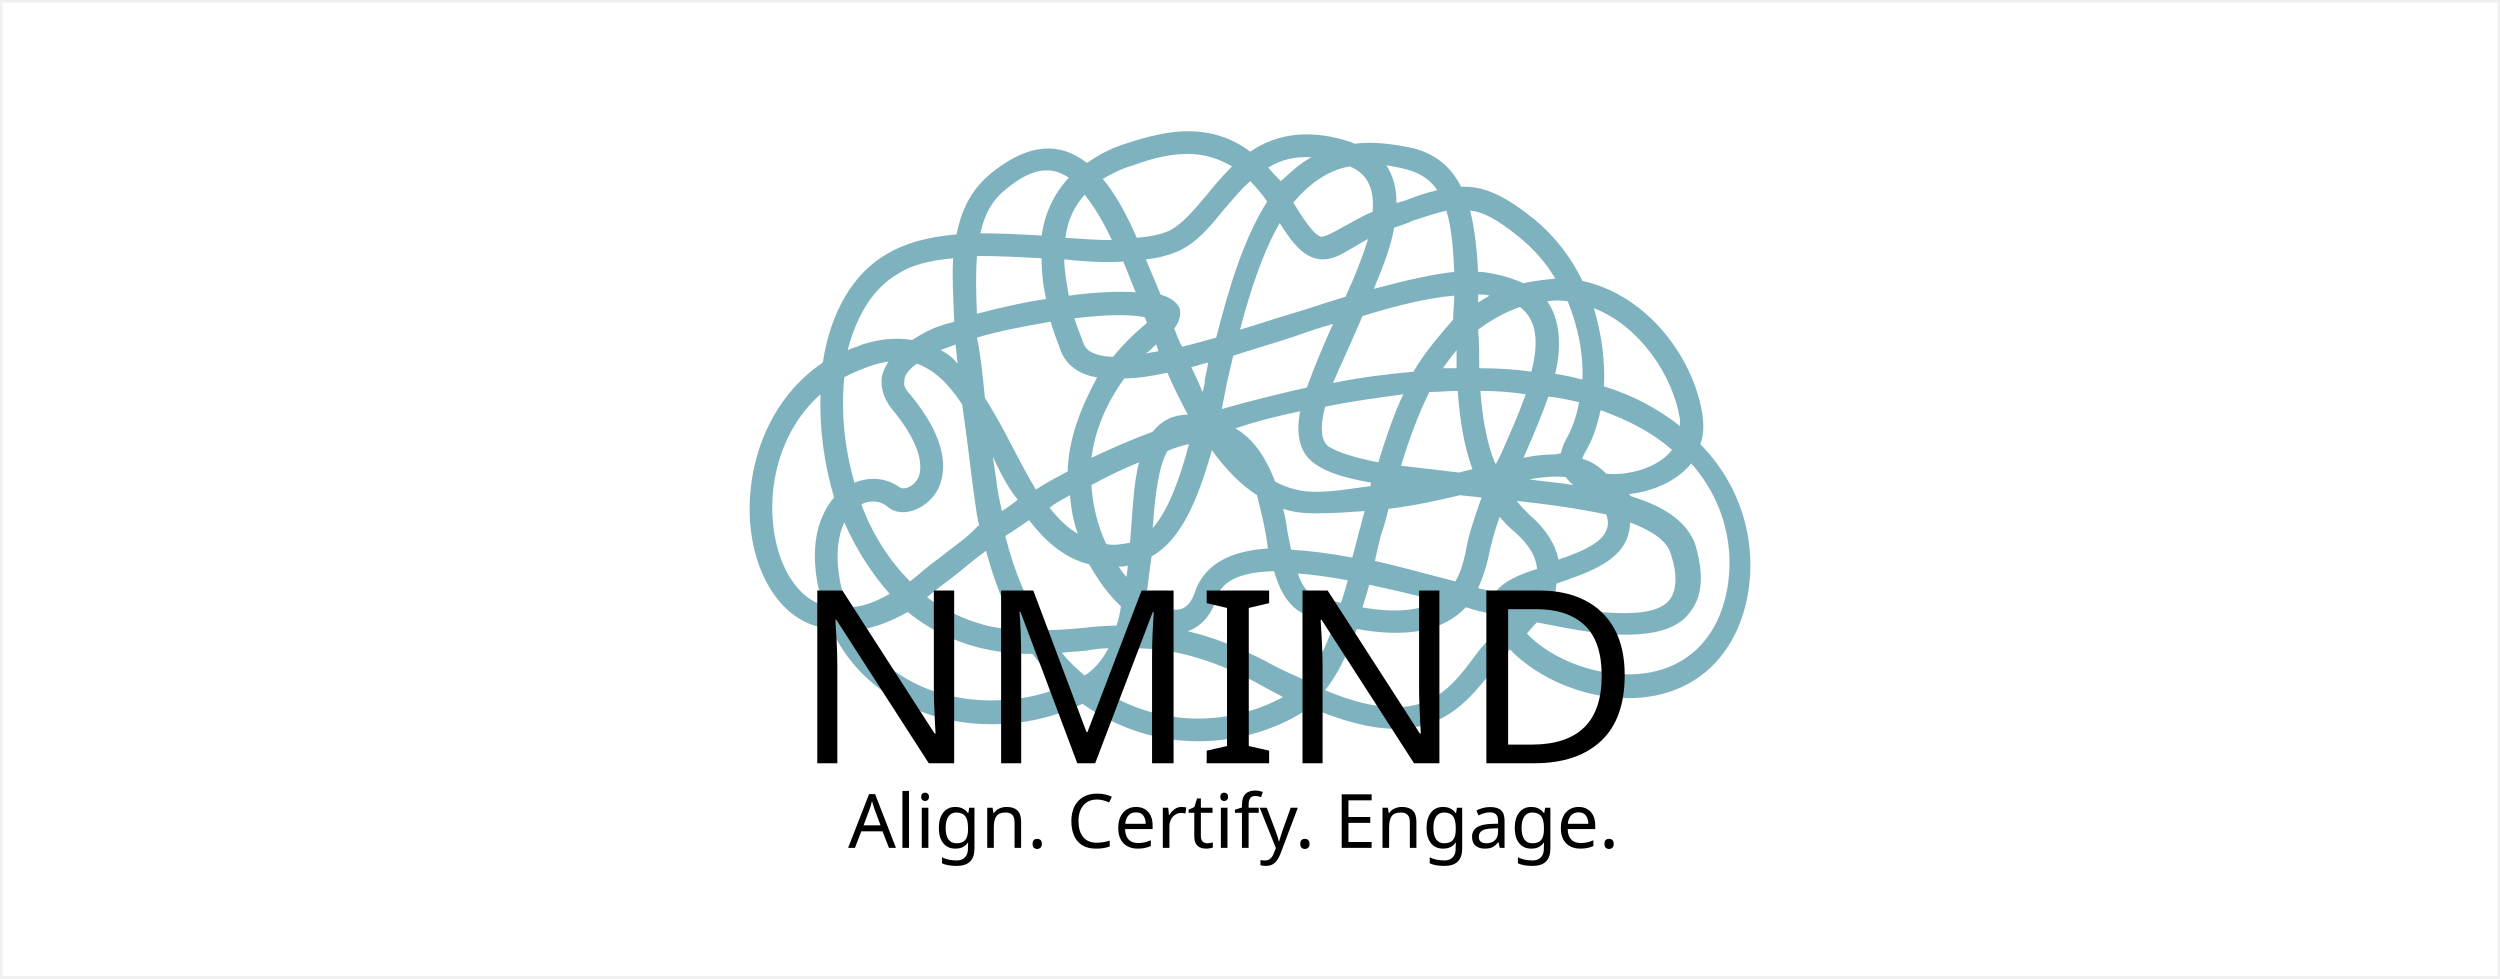
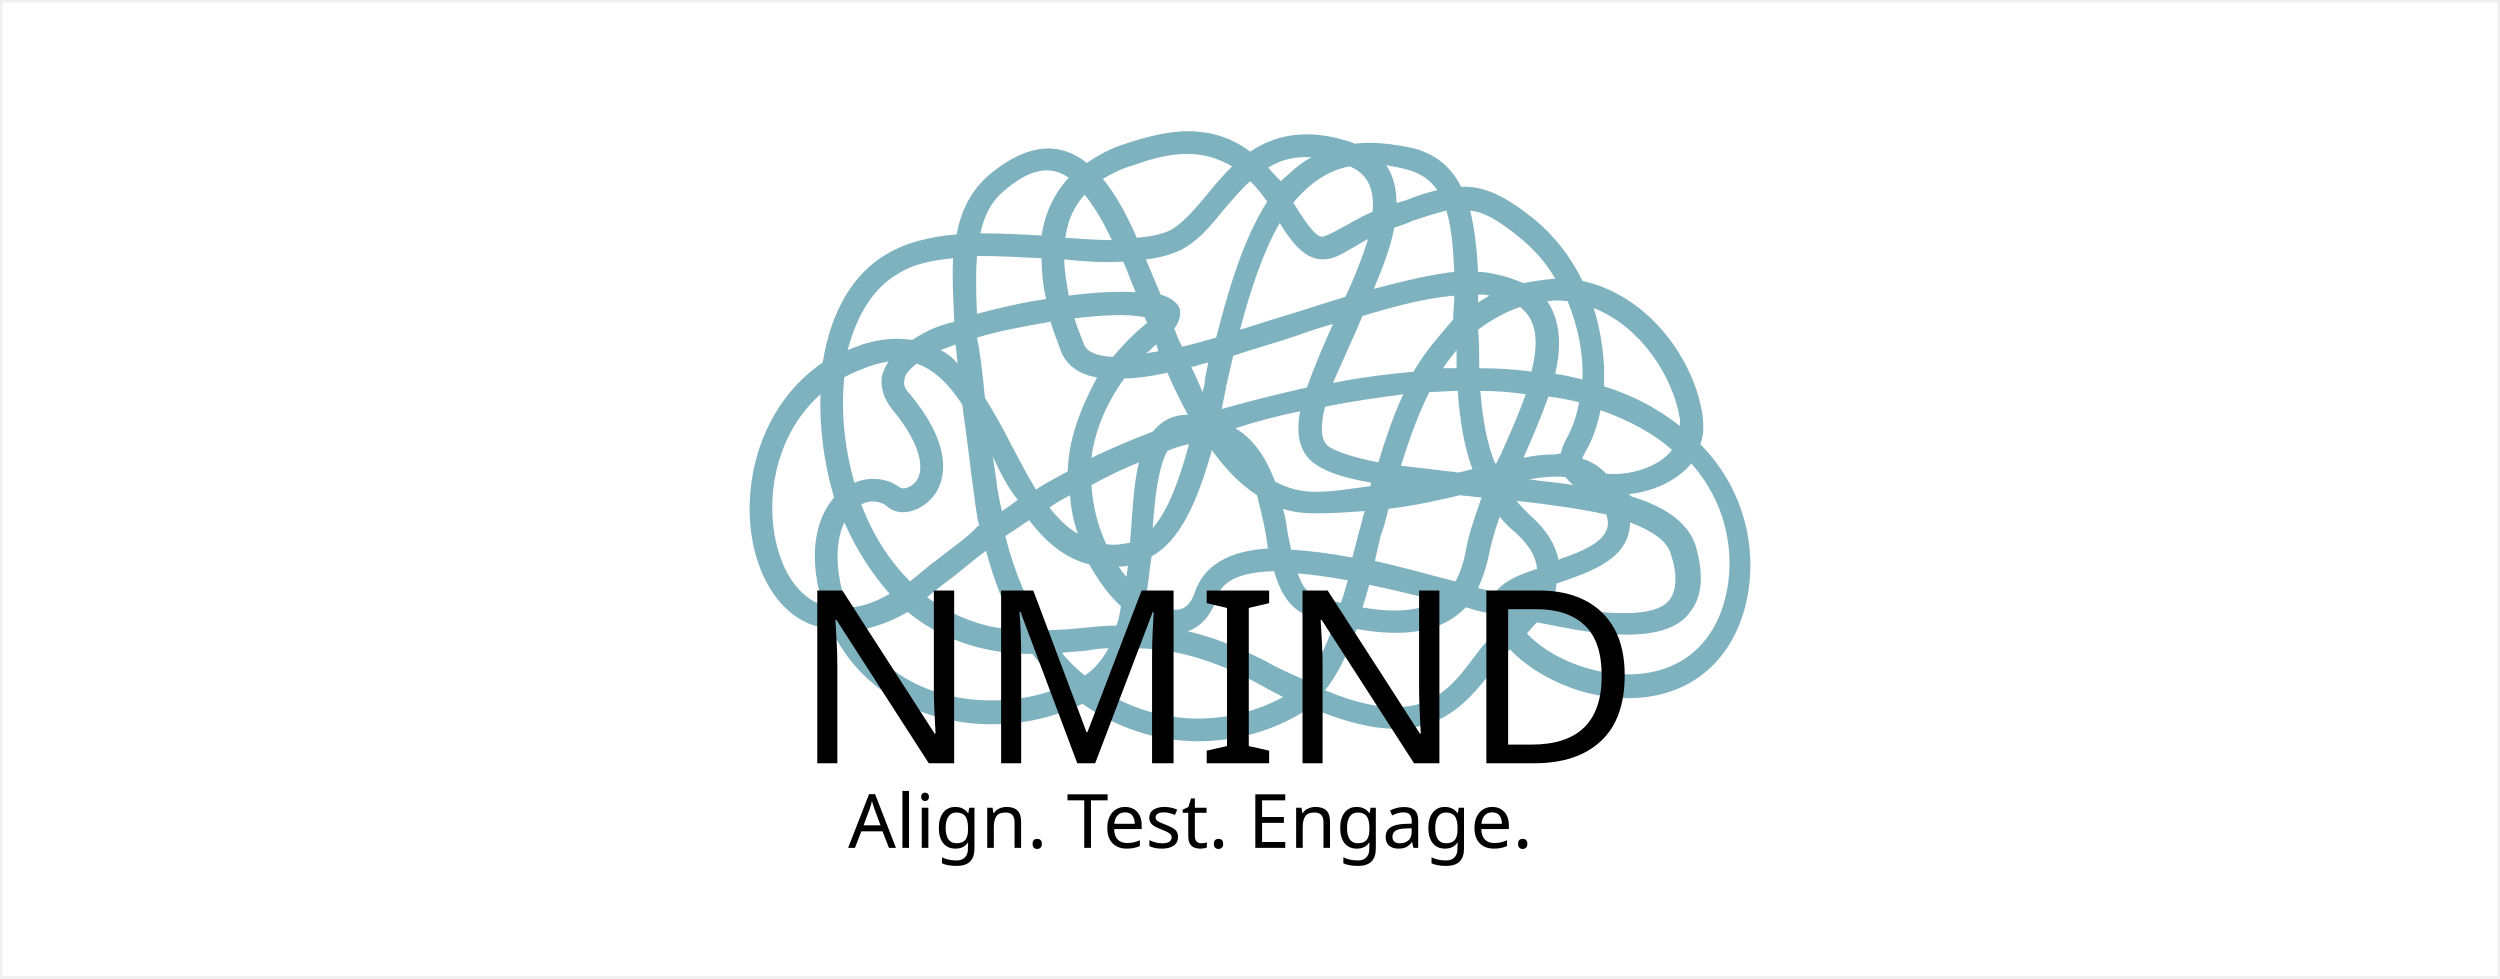
<svg xmlns="http://www.w3.org/2000/svg" version="1.1" x="0px" y="0px" viewBox="0 0 800.221 313.203" enable-background="new 0 0 100 100" xml:space="preserve" id="svg2349" width="800.221" height="313.203">
  <defs id="defs2353" />
  <rect style="opacity:1;fill:#ffffff;fill-opacity:1;stroke:none;stroke-width:1.579;stroke-miterlimit:4;stroke-dasharray:none;stroke-opacity:1" id="rect2361" width="798.643" height="311.624" x="0.789" y="0.789" />
  <path d="m 383.485,237.266 c -13.429,0 -26.131,-4.355 -37.02,-11.977 -9.073,4.355 -18.873,6.533 -29.035,6.533 -23.228,0 -42.464,-11.614 -51.174,-30.124 -1.452,-0.363 -2.903,-0.726 -4.355,-1.089 -11.251,-2.904 -19.236,-14.517 -21.413,-29.761 -2.541,-18.147 3.629,-41.738 22.865,-54.803 2.541,-16.332 9.799,-28.672 20.687,-34.842 5.444,-3.266 13.066,-5.444 22.139,-6.17 1.815,-9.073 5.444,-15.243 11.977,-20.324 11.251,-8.71 21.05,-9.436 29.761,-2.541 3.629,-2.541 7.622,-4.718 12.34,-6.17 7.622,-2.541 14.155,-3.992 19.962,-3.992 7.622,0 14.155,2.178 19.962,6.533 9.073,-6.17 19.962,-7.259 32.664,-2.903 0.726,0.363 0,0 0.726,0.363 5.807,-0.726 11.977,0 18.873,1.452 6.896,1.815 11.977,5.807 15.243,12.34 7.259,-0.363 14.155,2.903 23.591,10.525 6.17,5.081 11.614,11.977 15.243,19.599 21.413,4.718 35.931,25.406 38.471,43.189 0.363,3.266 0.363,6.17 -0.726,9.073 17.784,18.147 18.873,42.101 12.34,58.07 -6.17,14.88 -18.873,23.228 -35.568,23.228 -13.792,0 -28.672,-6.17 -37.745,-15.606 -1.089,1.089 -1.815,1.815 -2.541,2.541 -1.089,1.089 -2.178,2.904 -2.904,3.992 -6.896,8.71 -14.517,18.873 -31.213,18.873 v 0 c -7.985,0 -17.058,-2.541 -27.583,-6.896 -1.089,1.089 -2.541,1.815 -3.629,2.541 -9.436,5.444 -20.687,8.348 -31.938,8.348 z M 353.361,221.297 c 8.71,5.444 19.236,8.71 30.124,8.71 v 0 c 9.799,0 19.236,-2.541 27.22,-6.896 -2.903,-1.452 -6.17,-3.266 -9.436,-5.081 -17.421,-9.073 -29.761,-10.525 -38.471,-10.525 -2.178,5.807 -5.444,10.525 -9.436,13.792 z m 70.773,-0.363 c 8.71,3.629 15.969,5.444 22.502,5.444 v 0 c 13.066,0 19.236,-7.985 25.406,-16.332 1.089,-1.452 2.178,-2.904 3.266,-3.992 0.726,-1.089 2.178,-2.178 3.629,-3.629 -1.452,-2.178 -1.815,-3.992 -1.815,-5.807 l -0.726,-0.363 v 0 c -3.629,-0.726 -4.718,-1.089 -6.896,-1.815 h -0.363 c -7.259,7.622 -18.873,9.799 -34.842,6.896 v 0 0 c -3.266,8.71 -6.533,15.243 -10.162,19.599 z M 274.604,201.698 c 7.985,14.155 23.954,22.502 42.827,22.502 7.985,0 15.606,-1.452 22.502,-4.355 -3.266,-3.266 -6.533,-6.533 -9.436,-10.525 v 0 c -6.533,0 -11.977,-0.726 -17.784,-2.178 -7.985,-2.178 -15.606,-5.807 -22.139,-11.251 v 0 0 c -5.807,3.266 -10.888,5.081 -15.969,5.807 z m 105.615,0.363 c 7.985,1.815 15.969,5.081 24.68,9.436 4.355,2.541 8.71,4.355 12.703,6.17 3.629,-3.992 6.533,-9.799 9.436,-18.147 -2.903,-0.726 -5.444,-1.452 -7.622,-2.178 -6.896,-2.178 -9.799,-8.348 -11.614,-14.517 -14.155,0.363 -17.421,5.081 -18.51,9.073 -1.815,5.444 -5.081,8.71 -9.073,10.162 z m -40.286,6.896 c 2.178,2.903 4.718,5.081 7.259,7.259 2.904,-1.815 5.444,-4.718 7.622,-8.71 -2.541,0 -4.718,0.363 -6.896,0.726 -2.903,0.363 -5.444,0.363 -7.985,0.726 z m 148.804,-6.17 c 7.622,7.985 20.687,13.066 32.664,13.066 7.985,0 22.139,-2.541 29.035,-18.873 5.444,-13.429 4.718,-33.027 -9.073,-48.634 -4.718,5.807 -12.703,9.073 -19.962,9.799 l 0.726,0.726 c 11.977,3.629 18.51,9.073 20.687,15.969 2.541,9.073 2.178,15.969 -1.815,21.05 -3.629,5.081 -10.525,7.259 -20.687,7.259 -7.259,0 -14.155,-1.089 -28.672,-3.992 v 0 h 0.363 c -1.815,1.815 -2.541,2.904 -3.266,3.629 z M 321.786,171.575 c 2.904,11.614 7.259,21.776 12.703,30.124 4.355,0 8.348,-0.363 12.34,-0.726 3.266,-0.363 6.896,-0.726 10.525,-0.726 0.726,-1.815 1.089,-3.992 1.452,-6.17 -3.992,-3.629 -7.259,-8.348 -10.162,-13.429 v 0 c -7.259,-1.815 -13.429,-6.533 -19.236,-14.155 -2.178,1.452 -4.718,3.266 -7.622,5.081 z m -25.043,19.599 c 5.444,3.992 11.251,6.896 17.784,8.71 3.629,1.089 7.622,1.452 11.251,1.815 -4.355,-7.259 -7.622,-15.969 -10.162,-25.406 -3.992,2.904 -7.259,5.807 -10.525,8.348 -2.904,2.178 -5.807,4.355 -8.348,6.533 z m 68.232,9.073 c 0.726,0 1.452,0 2.178,0 -0.726,-0.363 -1.089,-0.726 -1.815,-1.089 -0.363,1.089 -0.363,1.089 -0.363,1.089 z m 131.02,-6.896 c 10.162,2.178 17.784,2.904 23.954,2.904 7.622,0 12.34,-1.452 14.517,-4.355 2.178,-2.904 2.541,-7.985 0.363,-14.517 -1.089,-3.992 -5.444,-7.259 -13.066,-10.162 0,1.815 -0.363,3.629 -1.089,5.444 -3.266,7.622 -13.066,10.888 -22.502,14.155 0,2.178 -0.726,4.355 -2.178,6.533 z m -59.885,1.089 c 10.525,1.815 18.51,1.089 23.954,-2.178 -7.259,-1.815 -14.88,-3.629 -21.776,-5.081 -0.726,2.541 -1.452,5.081 -2.178,7.259 z m -69.321,-3.266 c 3.266,2.541 6.533,3.992 9.436,3.992 v 0 c 1.089,0 4.355,0 6.17,-5.444 2.903,-8.71 10.888,-13.429 23.591,-14.155 v 0 0 c -0.363,0 0,0 -0.726,-3.992 -0.726,-4.355 -1.815,-8.71 -2.903,-13.066 -5.081,-3.266 -9.799,-7.985 -14.517,-14.517 v 0.363 0 c -4.718,16.695 -10.162,28.672 -19.236,33.753 v 0 c -0.726,4.718 -1.089,9.073 -1.815,13.066 z m -96.541,-23.954 c -2.178,4.718 -3.629,12.703 0.363,25.769 0,0.363 0.363,1.089 0.363,1.452 4.355,0 8.71,-1.452 13.792,-4.355 -5.444,-6.17 -10.525,-13.792 -14.517,-22.865 z m -7.622,-41.012 c -13.066,11.614 -17.058,29.398 -14.88,43.915 1.815,11.977 7.622,21.05 15.606,23.591 -5.807,-19.599 -0.363,-29.761 3.629,-34.479 v 0 0 c -3.266,-10.888 -4.718,-22.502 -4.355,-33.027 z m 152.796,57.344 c 1.452,4.355 3.266,6.533 6.17,7.259 1.815,0.726 4.718,1.452 7.622,2.178 0.726,-2.178 1.452,-4.355 2.178,-7.259 -6.17,-1.089 -11.251,-1.815 -15.969,-2.178 z m 71.862,7.985 c 0.363,0 0.726,0.363 1.089,0.363 0.363,-0.363 0.726,-0.726 0.726,-1.452 -0.363,0.363 -1.089,0.726 -1.815,1.089 z m -14.155,-3.266 c 1.815,0.363 3.629,0.726 5.444,1.452 2.541,-3.629 7.622,-5.807 13.429,-7.622 -0.363,-3.992 -2.541,-7.622 -6.896,-11.614 -1.815,-1.452 -3.629,-3.266 -5.081,-5.081 -1.815,5.081 -2.903,9.436 -3.629,13.066 -0.726,3.266 -1.815,6.533 -3.266,9.799 z m -33.027,-8.71 c 8.348,1.815 17.058,4.355 25.769,6.533 1.452,-2.541 2.541,-5.807 3.266,-9.436 0.726,-4.718 2.541,-10.162 5.081,-17.421 l -6.896,-0.726 c -6.17,1.452 -13.792,3.266 -22.865,4.355 -0.726,2.903 -1.452,5.807 -2.541,8.71 -1.815,7.622 0,0 -1.815,7.985 z m -164.41,-18.147 c 3.629,9.799 9.073,18.147 15.606,24.68 2.903,-2.178 5.444,-4.718 9.073,-7.259 3.992,-3.266 9.073,-6.533 12.703,-10.525 v 0 h 0.363 c -1.089,-4.355 -1.452,-9.073 -2.178,-13.792 -1.089,-9.073 -2.178,-17.421 -3.266,-25.043 -4.718,-7.259 -9.436,-11.251 -14.517,-13.066 -2.541,1.815 -3.992,3.629 -3.992,5.444 -0.363,1.452 0.363,2.904 1.815,4.355 12.34,14.88 11.614,24.68 9.073,30.124 -2.541,5.081 -7.622,7.622 -11.251,7.622 -2.178,0 -3.992,-0.726 -5.081,-1.815 -2.178,-1.815 -5.444,-2.178 -8.348,-0.726 z m 82.387,19.962 c 0.726,1.089 1.452,2.178 2.541,3.266 0,-1.089 0.363,-2.178 0.363,-3.629 -0.363,0 0.363,0 0,0 -0.726,0.363 -2.541,0.363 -2.904,0.363 z m 127.391,-21.05 c 1.089,1.452 2.541,2.903 3.992,4.355 5.444,4.718 8.348,9.436 9.436,14.517 l 0.726,-0.363 v 0 c 6.533,-2.178 13.066,-5.081 14.517,-9.073 0.726,-1.452 0.726,-2.904 0,-5.081 -8.348,-1.815 -18.51,-3.266 -28.672,-4.355 z M 413.246,175.93 c 5.444,0.363 11.977,1.089 19.599,2.541 0.726,-2.541 1.452,-5.444 2.178,-8.348 0.726,-2.178 1.089,-4.355 1.815,-6.533 -5.081,0.363 -10.162,0.726 -15.243,0.726 h -0.726 c -3.629,0 -6.896,-0.363 -10.162,-1.452 0.726,2.541 1.089,5.081 1.452,7.622 0.363,1.815 0.726,3.629 1.089,5.444 z m -59.159,-1.815 c 1.452,0.363 3.266,0.363 5.081,0 0.726,0 1.815,-0.363 2.541,-0.363 v 0 c 0.726,-8.71 1.089,-19.236 2.903,-25.769 -5.444,2.178 -10.525,4.718 -15.243,7.259 0.363,6.17 1.815,12.703 4.718,18.873 z m -18.147,-11.614 c 2.904,3.629 5.807,6.533 9.073,8.348 -1.452,-3.992 -2.178,-7.985 -2.541,-12.34 -2.541,1.452 -4.718,2.541 -6.533,3.992 z m 37.745,-18.147 c -2.904,5.081 -3.992,14.517 -4.718,24.68 5.081,-5.807 8.71,-15.969 11.614,-26.857 -2.178,0.363 -4.355,1.089 -6.896,2.178 z m -55.892,1.815 c 0.363,2.541 0.726,4.718 1.089,7.259 0.363,3.629 1.089,6.896 1.815,10.162 1.815,-1.089 3.629,-2.541 5.081,-3.629 -3.266,-3.992 -5.807,-9.073 -7.985,-13.792 z m 90.371,7.985 c 3.992,2.178 8.348,3.266 12.703,3.266 h 0.363 c 5.807,0 11.614,-1.089 17.421,-1.815 0,-0.363 0.363,-1.815 0.363,-1.815 v 0 0.726 c -8.348,-1.452 -14.155,-3.266 -17.784,-5.807 -6.17,-3.992 -6.17,-11.251 -5.081,-17.058 -7.259,1.452 -14.155,3.266 -20.687,5.444 7.259,4.355 10.525,11.614 12.703,17.058 z m -92.912,-26.857 c 2.904,4.718 5.807,9.799 8.348,14.88 2.541,4.718 5.081,9.799 7.985,14.517 3.266,-2.178 6.896,-3.992 10.162,-5.807 v 0 c 0.363,-10.162 3.629,-19.236 9.436,-30.124 v 0 h -0.363 c -5.807,-1.089 -9.436,-3.992 -11.251,-8.348 -1.089,-3.266 -2.541,-6.533 -3.266,-9.436 -8.348,1.452 -16.332,2.904 -23.591,5.081 1.089,5.081 1.815,11.614 2.541,19.236 z m -27.583,28.672 c 0.363,0 1.089,0.363 1.452,0.363 1.452,0 3.629,-1.089 4.718,-3.266 1.089,-2.178 2.541,-9.073 -8.348,-22.139 -2.541,-3.266 -3.629,-6.533 -3.266,-10.162 0.363,-1.815 1.089,-3.266 2.178,-5.081 -1.815,0.363 -3.629,0.726 -5.807,1.452 -2.904,1.089 -5.807,2.178 -8.348,3.629 -1.089,10.888 0,22.502 3.266,33.753 5.081,-2.178 10.888,-1.452 14.88,1.815 z m 201.793,-2.541 c 4.718,0.726 9.799,1.089 14.155,1.815 -1.089,-0.726 -1.815,-1.815 -2.541,-2.541 -3.266,-0.363 -7.622,0 -11.614,0.726 z m 24.68,-1.815 c 6.896,0.726 16.695,-1.815 21.05,-7.622 -6.17,-5.444 -13.792,-9.436 -22.865,-12.703 -1.089,5.081 -2.541,9.436 -4.718,13.066 -0.363,0.726 -1.089,1.815 -1.089,2.541 2.903,0.726 5.444,2.541 7.622,4.718 z m -65.692,-2.541 c 6.17,0.726 12.703,1.452 18.51,2.178 1.452,-0.363 2.903,-0.726 4.355,-1.089 v 0 c -2.541,-6.896 -3.992,-14.88 -4.718,-25.043 -2.903,0 -6.17,0.363 -9.073,0.363 -3.266,6.533 -6.17,14.155 -9.073,23.591 z m 25.406,-23.954 c 0.726,9.436 2.178,17.058 4.718,23.228 0,0 0,0 0.363,0 l 1.452,-2.903 c 2.904,-6.533 5.807,-13.066 7.985,-19.236 -4.718,-0.726 -9.436,-1.089 -14.517,-1.089 z m -49.722,5.081 c -2.541,10.162 0.363,11.977 1.089,12.703 2.903,1.815 8.348,3.629 15.969,5.081 2.541,-8.348 5.081,-15.606 7.985,-21.776 -7.985,1.089 -16.332,2.178 -25.043,3.992 z m -64.24,-9.073 c -5.807,7.985 -9.436,16.695 -10.525,25.406 6.17,-2.904 12.703,-5.807 19.599,-8.348 2.903,-3.629 6.533,-5.444 11.251,-5.444 -2.178,-3.992 -4.355,-8.348 -6.533,-13.429 -5.081,1.089 -9.799,1.815 -13.792,1.815 z m 135.738,5.807 c -2.178,6.17 -5.081,13.066 -7.985,19.599 3.266,-0.726 6.896,-1.089 10.162,-1.089 l 1.815,-0.363 v 0 c 0.363,-1.452 0.726,-2.903 1.815,-4.718 1.815,-3.266 3.266,-7.259 3.992,-11.614 -2.903,-0.726 -6.533,-1.452 -9.799,-1.815 z m 17.784,-3.266 c 9.436,2.904 17.421,7.259 24.317,12.703 0,-0.726 0,-1.452 0,-2.178 -2.178,-13.792 -12.703,-29.761 -27.583,-35.568 2.541,8.348 3.629,16.695 3.266,25.043 z m -122.31,7.259 v 0 c 8.71,-2.541 17.784,-4.718 27.22,-6.896 2.178,-6.17 5.081,-13.066 8.348,-20.324 -3.992,1.089 -8.348,2.541 -12.34,3.992 -6.533,2.178 -13.066,3.992 -19.599,6.17 -0.726,3.266 -1.452,6.17 -2.178,9.436 -0.363,2.541 -1.089,5.081 -1.452,7.622 z m -9.799,-13.429 c 1.452,2.903 2.541,5.444 3.629,7.985 0.363,-1.452 0.726,-2.541 0.726,-3.992 0.363,-1.815 0.726,-3.629 1.089,-5.444 v 0 0 c -1.815,0.363 -3.629,1.089 -5.444,1.452 z m 54.803,-16.332 c -0.726,1.815 -1.452,3.266 -2.178,5.081 -2.541,5.807 -5.081,11.251 -7.259,16.332 9.073,-1.815 17.784,-2.903 26.131,-3.629 h -0.363 c 3.992,-6.896 9.073,-12.34 12.703,-16.695 v -0.363 c 0,-2.541 0.363,-4.718 0.363,-7.259 -9.073,0.726 -19.962,3.629 -29.398,6.533 z m 61.699,18.51 c 2.903,0.363 5.807,1.089 8.71,1.815 0.363,-8.348 -1.452,-17.058 -4.718,-25.043 -2.178,-0.363 -4.355,-0.363 -6.533,0 5.081,7.259 3.992,17.058 2.541,23.228 z m -24.317,-1.815 c 5.807,0 11.614,0.363 16.695,1.089 3.266,-12.703 0,-17.784 -3.629,-20.687 -4.355,1.452 -9.073,3.992 -13.429,7.259 0.363,3.992 0.363,7.985 0.363,12.34 z m -7.259,-5.807 c -1.452,1.815 -2.904,3.629 -4.355,5.807 1.452,0 2.904,0 4.355,0 0,-1.815 0,-3.992 0,-5.807 z m -165.136,0 c 2.178,1.089 3.992,2.541 5.444,4.355 -0.363,-2.178 -0.363,-4.355 -0.726,-6.17 -1.452,0.726 -2.903,1.089 -4.718,1.815 z m 42.827,-10.162 c 0.726,2.541 1.815,5.081 2.904,7.985 0.363,1.089 1.452,3.992 9.436,4.355 3.266,-3.992 6.896,-7.622 10.888,-10.888 l -0.726,-1.815 c -5.444,-1.089 -13.429,-0.726 -22.502,0.363 z m 26.131,8.348 c -1.089,1.089 -2.178,2.178 -3.266,2.904 1.452,-0.363 2.541,-0.363 3.992,-0.726 -0.726,-2.178 -0.363,-1.452 -0.726,-2.178 z m -64.966,-27.583 c -7.622,0.726 -13.429,2.178 -17.784,5.081 -7.622,4.355 -13.066,13.066 -15.969,24.317 1.452,-0.726 3.266,-1.089 4.718,-1.815 5.807,-1.815 10.888,-2.178 15.606,-1.452 v 0 h 0.363 c 3.629,-2.178 6.17,-3.992 13.429,-5.807 v 0 0 c -0.363,-8.348 -0.726,-14.88 -0.363,-20.324 z m 70.773,22.502 c 0.726,1.815 1.452,3.992 2.541,5.807 3.266,-0.726 6.896,-1.815 10.888,-2.903 3.992,-15.606 8.71,-31.576 16.332,-43.552 -1.815,-2.541 -3.629,-4.718 -5.444,-6.533 -3.266,2.904 -5.807,6.17 -8.71,9.436 -4.355,5.444 -8.71,10.525 -14.517,13.066 -2.541,1.089 -6.17,2.178 -10.162,2.541 1.452,3.629 3.266,7.622 4.718,11.251 2.178,0.726 5.081,1.815 6.17,4.718 0.363,2.178 -0.363,4.355 -1.815,6.17 z m 33.753,-33.753 c -5.444,9.436 -9.436,21.776 -12.703,34.116 5.081,-1.452 10.162,-3.266 15.243,-4.718 6.17,-1.815 12.34,-3.992 18.51,-5.807 2.904,-6.17 5.444,-12.703 7.259,-18.51 -2.178,1.089 -3.629,2.178 -5.081,2.904 -3.629,2.178 -6.17,3.629 -9.436,3.629 -5.081,0 -9.073,-3.992 -13.792,-11.614 z m -96.904,10.525 c -0.363,4.718 -0.363,10.888 0,18.51 6.896,-1.815 14.517,-3.629 22.139,-4.718 -1.089,-4.718 -1.452,-9.073 -1.452,-13.066 -6.896,-0.363 -14.155,-0.726 -20.687,-0.726 z m 160.418,12.34 c 0,0.726 0,1.815 0,2.541 1.089,-0.726 2.541,-1.452 3.629,-2.178 -1.089,-0.363 -2.178,-0.363 -3.629,-0.363 z M 340.659,83.018 c 0,3.629 0.726,7.259 1.452,11.614 7.985,-1.089 15.606,-1.452 21.413,-1.089 -1.452,-3.266 -2.541,-6.533 -3.992,-9.799 -6.17,0.363 -12.34,0 -18.873,-0.726 z m 105.615,-10.162 c -1.089,6.17 -3.629,12.703 -6.533,19.599 10.888,-2.903 19.236,-4.718 25.769,-5.444 -0.363,-6.533 -0.726,-13.792 -2.541,-19.599 -2.903,0.726 -6.533,1.815 -10.888,3.266 -2.178,1.089 -3.629,1.452 -5.807,2.178 z m 26.857,14.155 c 1.815,0 3.629,0.363 5.444,0.726 3.629,0.726 6.533,1.815 9.073,2.904 v 0 0 c 3.266,-0.726 6.533,-1.089 10.162,-1.452 -2.903,-5.081 -6.896,-9.436 -11.251,-13.066 -7.622,-6.17 -11.977,-8.348 -15.969,-8.71 1.452,5.807 2.178,12.703 2.541,19.599 z M 341.022,76.122 c 5.444,0.363 10.525,0.726 14.88,0.726 -2.903,-6.17 -5.807,-10.888 -8.71,-14.517 -3.266,3.629 -5.444,7.985 -6.17,13.792 z m 11.977,-18.873 c 3.629,4.355 7.259,10.525 10.888,18.873 4.355,-0.363 7.622,-1.089 10.162,-2.178 3.992,-1.815 7.985,-6.533 11.977,-11.251 2.541,-3.266 5.444,-6.533 8.348,-9.436 -4.355,-2.541 -9.073,-3.992 -14.155,-3.992 -5.081,0 -10.525,1.089 -17.421,3.629 -3.992,1.089 -7.259,2.903 -9.799,4.355 z m 60.973,7.622 c 2.903,4.718 6.896,10.888 9.073,10.888 1.089,0 3.266,-1.089 5.807,-2.541 2.903,-1.452 6.17,-3.629 10.525,-5.444 0.726,-9.436 -3.266,-12.703 -7.259,-14.517 -6.533,1.089 -12.703,5.081 -18.147,11.614 z m -80.572,10.525 v 0 c 1.089,-7.259 3.992,-13.429 8.71,-18.51 -5.807,-3.992 -11.977,-2.903 -19.599,3.266 -4.718,3.629 -7.259,7.985 -8.71,14.517 6.17,0 13.429,0.363 19.599,0.726 z m 110.333,-22.502 c 2.178,3.266 3.266,7.259 3.266,11.977 h 0.363 v 0 c 0,0 0,0 2.541,-0.726 3.629,-1.452 6.896,-2.541 10.162,-3.266 -2.178,-3.266 -5.444,-5.444 -9.436,-6.533 -2.541,-0.726 -4.718,-1.089 -6.896,-1.452 z m -33.753,5.081 v 0 c 3.266,-2.903 6.17,-5.807 9.799,-7.622 -5.081,-0.363 -9.799,0.726 -13.792,3.266 1.089,1.452 2.541,2.903 3.992,4.355 z" id="path2343" style="opacity:0.5;fill:#006680;stroke-width:3.629" />
  <text xml:space="preserve" style="font-style:normal;font-variant:normal;font-weight:normal;font-stretch:normal;font-size:145.175px;line-height:1.25;font-family:'Open Sans';-inkscape-font-specification:'Open Sans';letter-spacing:0px;word-spacing:0px;fill:#000000;fill-opacity:1;stroke:none;stroke-width:3.629" x="254.084" y="244.304" id="text2359">
    <tspan x="254.084" y="244.304" style="font-style:normal;font-variant:normal;font-weight:300;font-stretch:normal;font-size:77.427px;line-height:1.25;font-family:Montserrat;-inkscape-font-specification:'Montserrat Light';fill:#000000;stroke-width:3.629" id="tspan854">NMIND</tspan>
  </text>
  <text xml:space="preserve" style="font-style:normal;font-variant:normal;font-weight:normal;font-stretch:normal;font-size:145.175px;line-height:1.25;font-family:'Open Sans';-inkscape-font-specification:'Open Sans';letter-spacing:0px;word-spacing:0px;fill:#000000;fill-opacity:1;stroke:none;stroke-width:3.629" x="271.471" y="271.403" id="text2359-3">
-     <tspan x="271.471" y="271.403" style="font-style:normal;font-variant:normal;font-weight:300;font-stretch:normal;font-size:24px;line-height:1.25;font-family:Montserrat;-inkscape-font-specification:'Montserrat Light';fill:#000000;stroke-width:3.629" id="tspan854-6">Align. Certify. Engage.</tspan>
+     <tspan x="271.471" y="271.403" style="font-style:normal;font-variant:normal;font-weight:300;font-stretch:normal;font-size:24px;line-height:1.25;font-family:Montserrat;-inkscape-font-specification:'Montserrat Light';fill:#000000;stroke-width:3.629" id="tspan854-6">Align. Test. Engage.</tspan>
  </text>
</svg>
